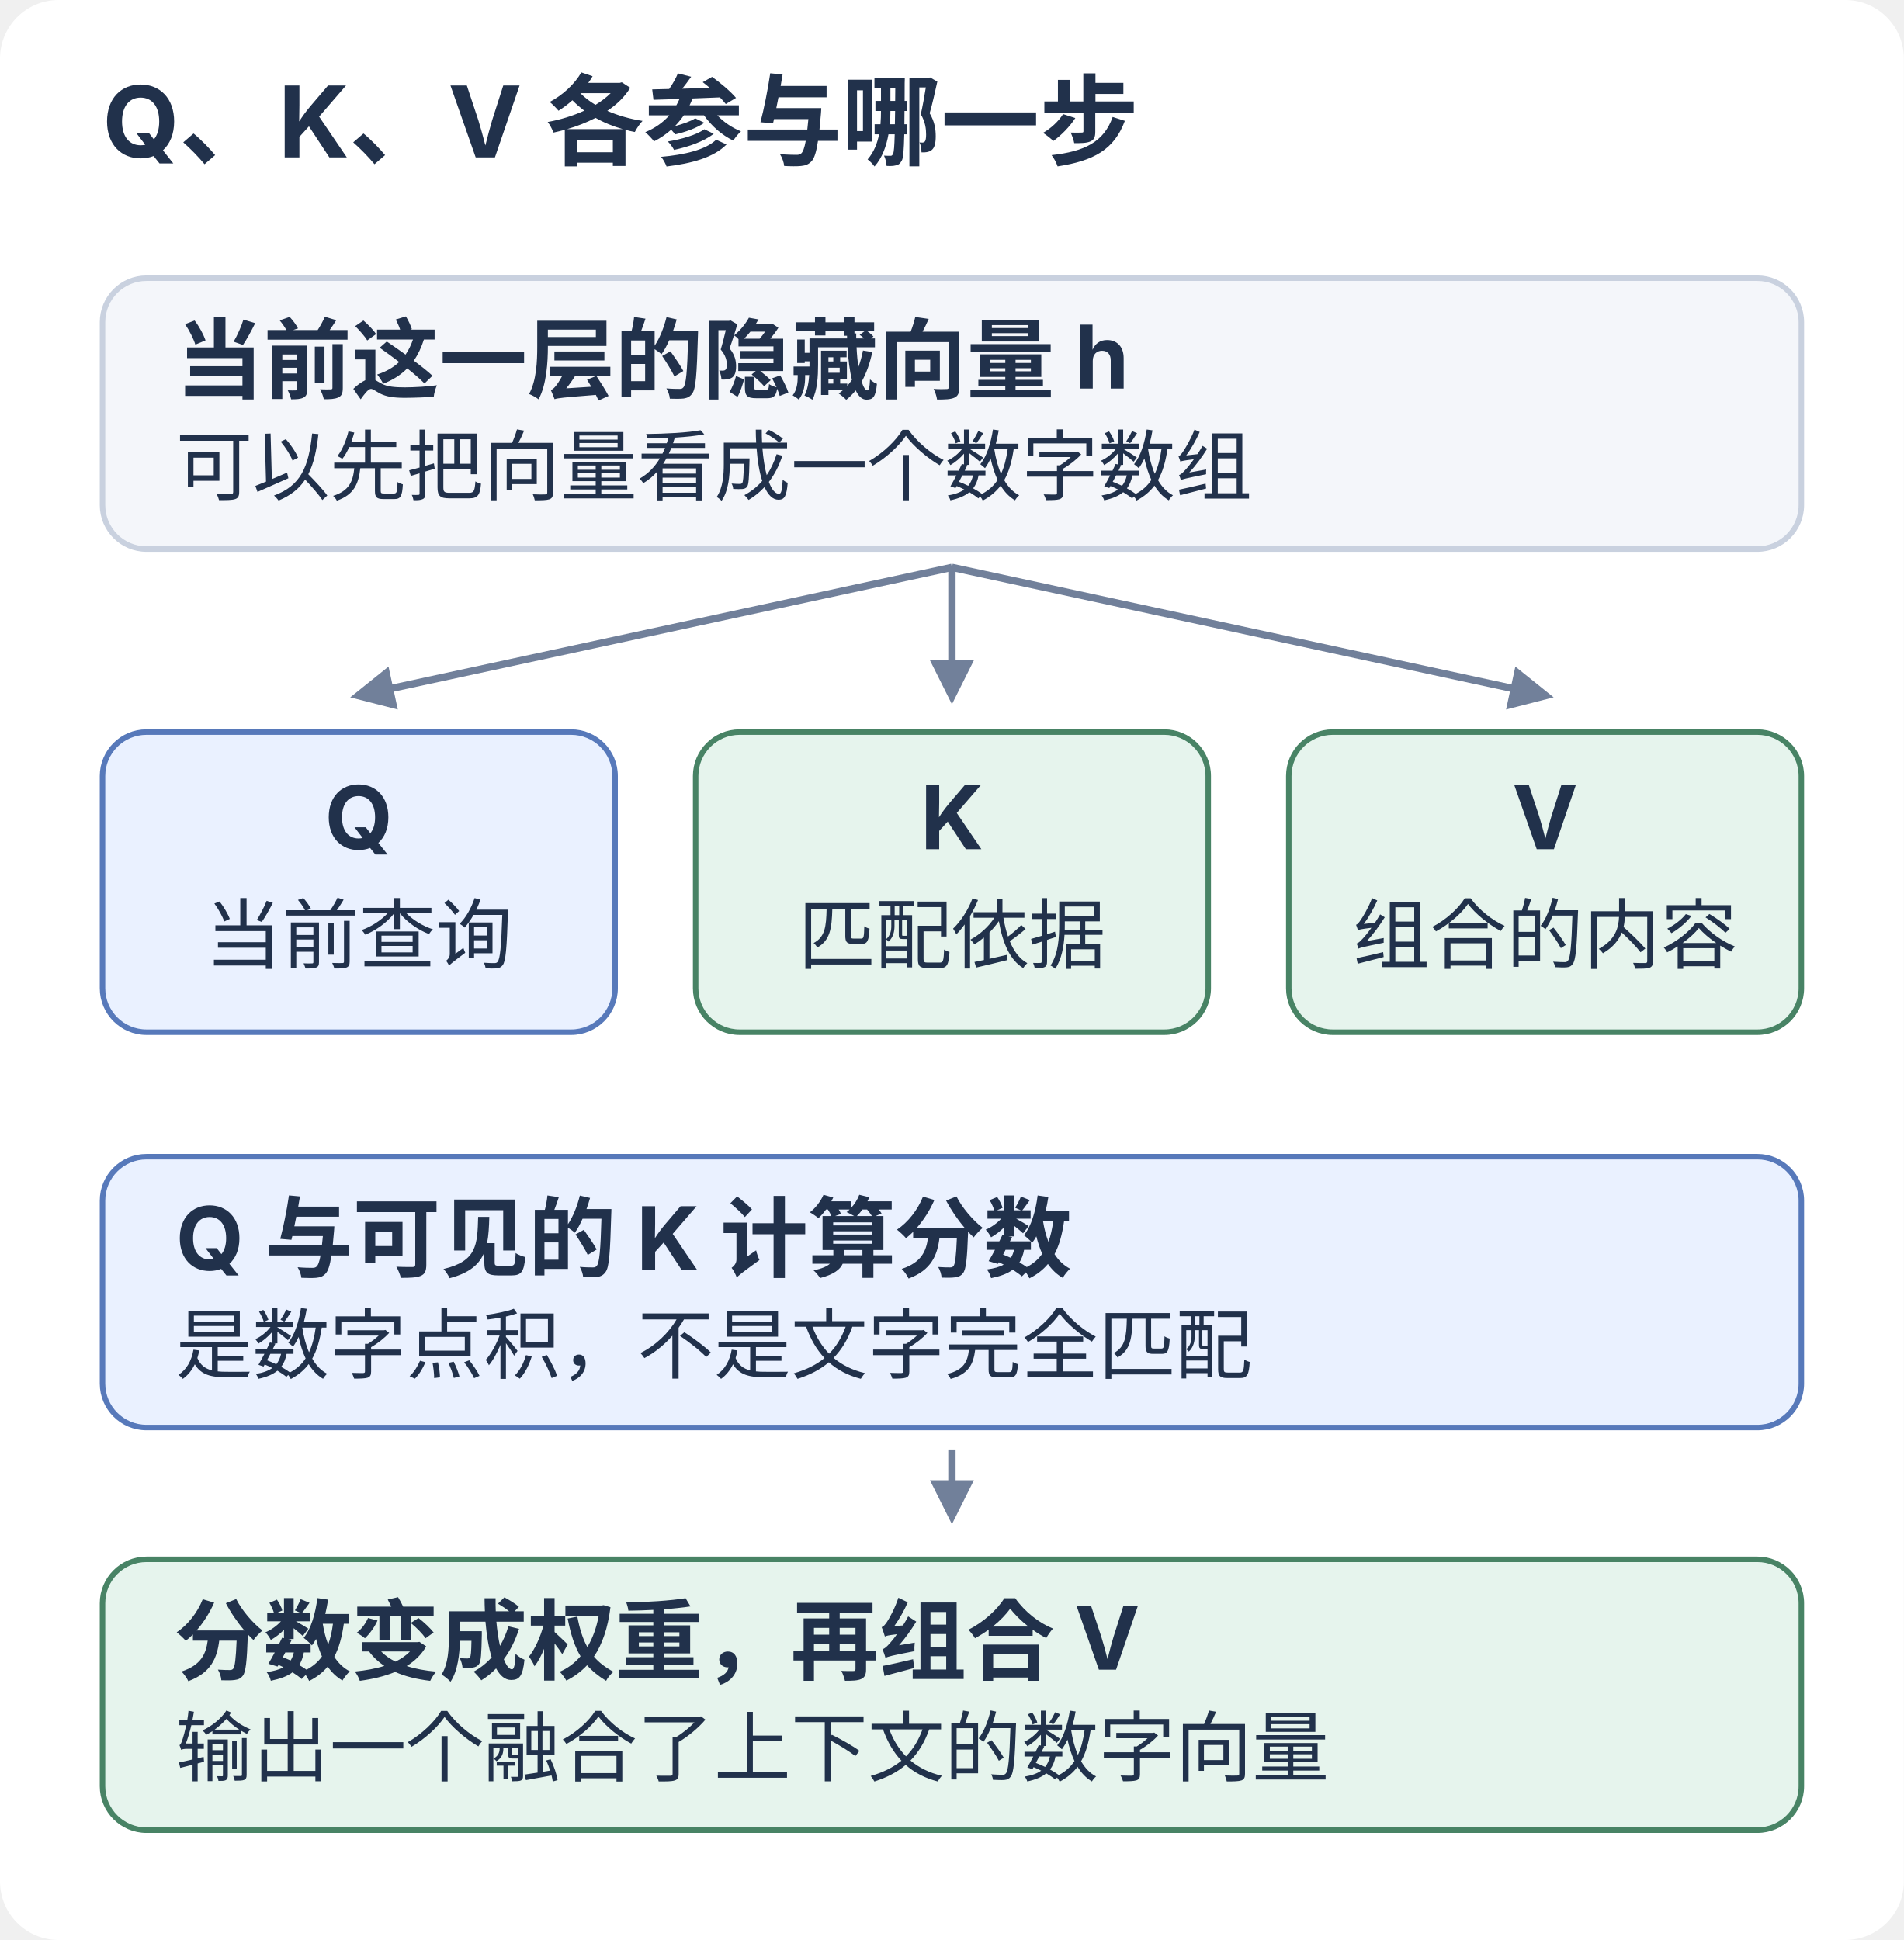
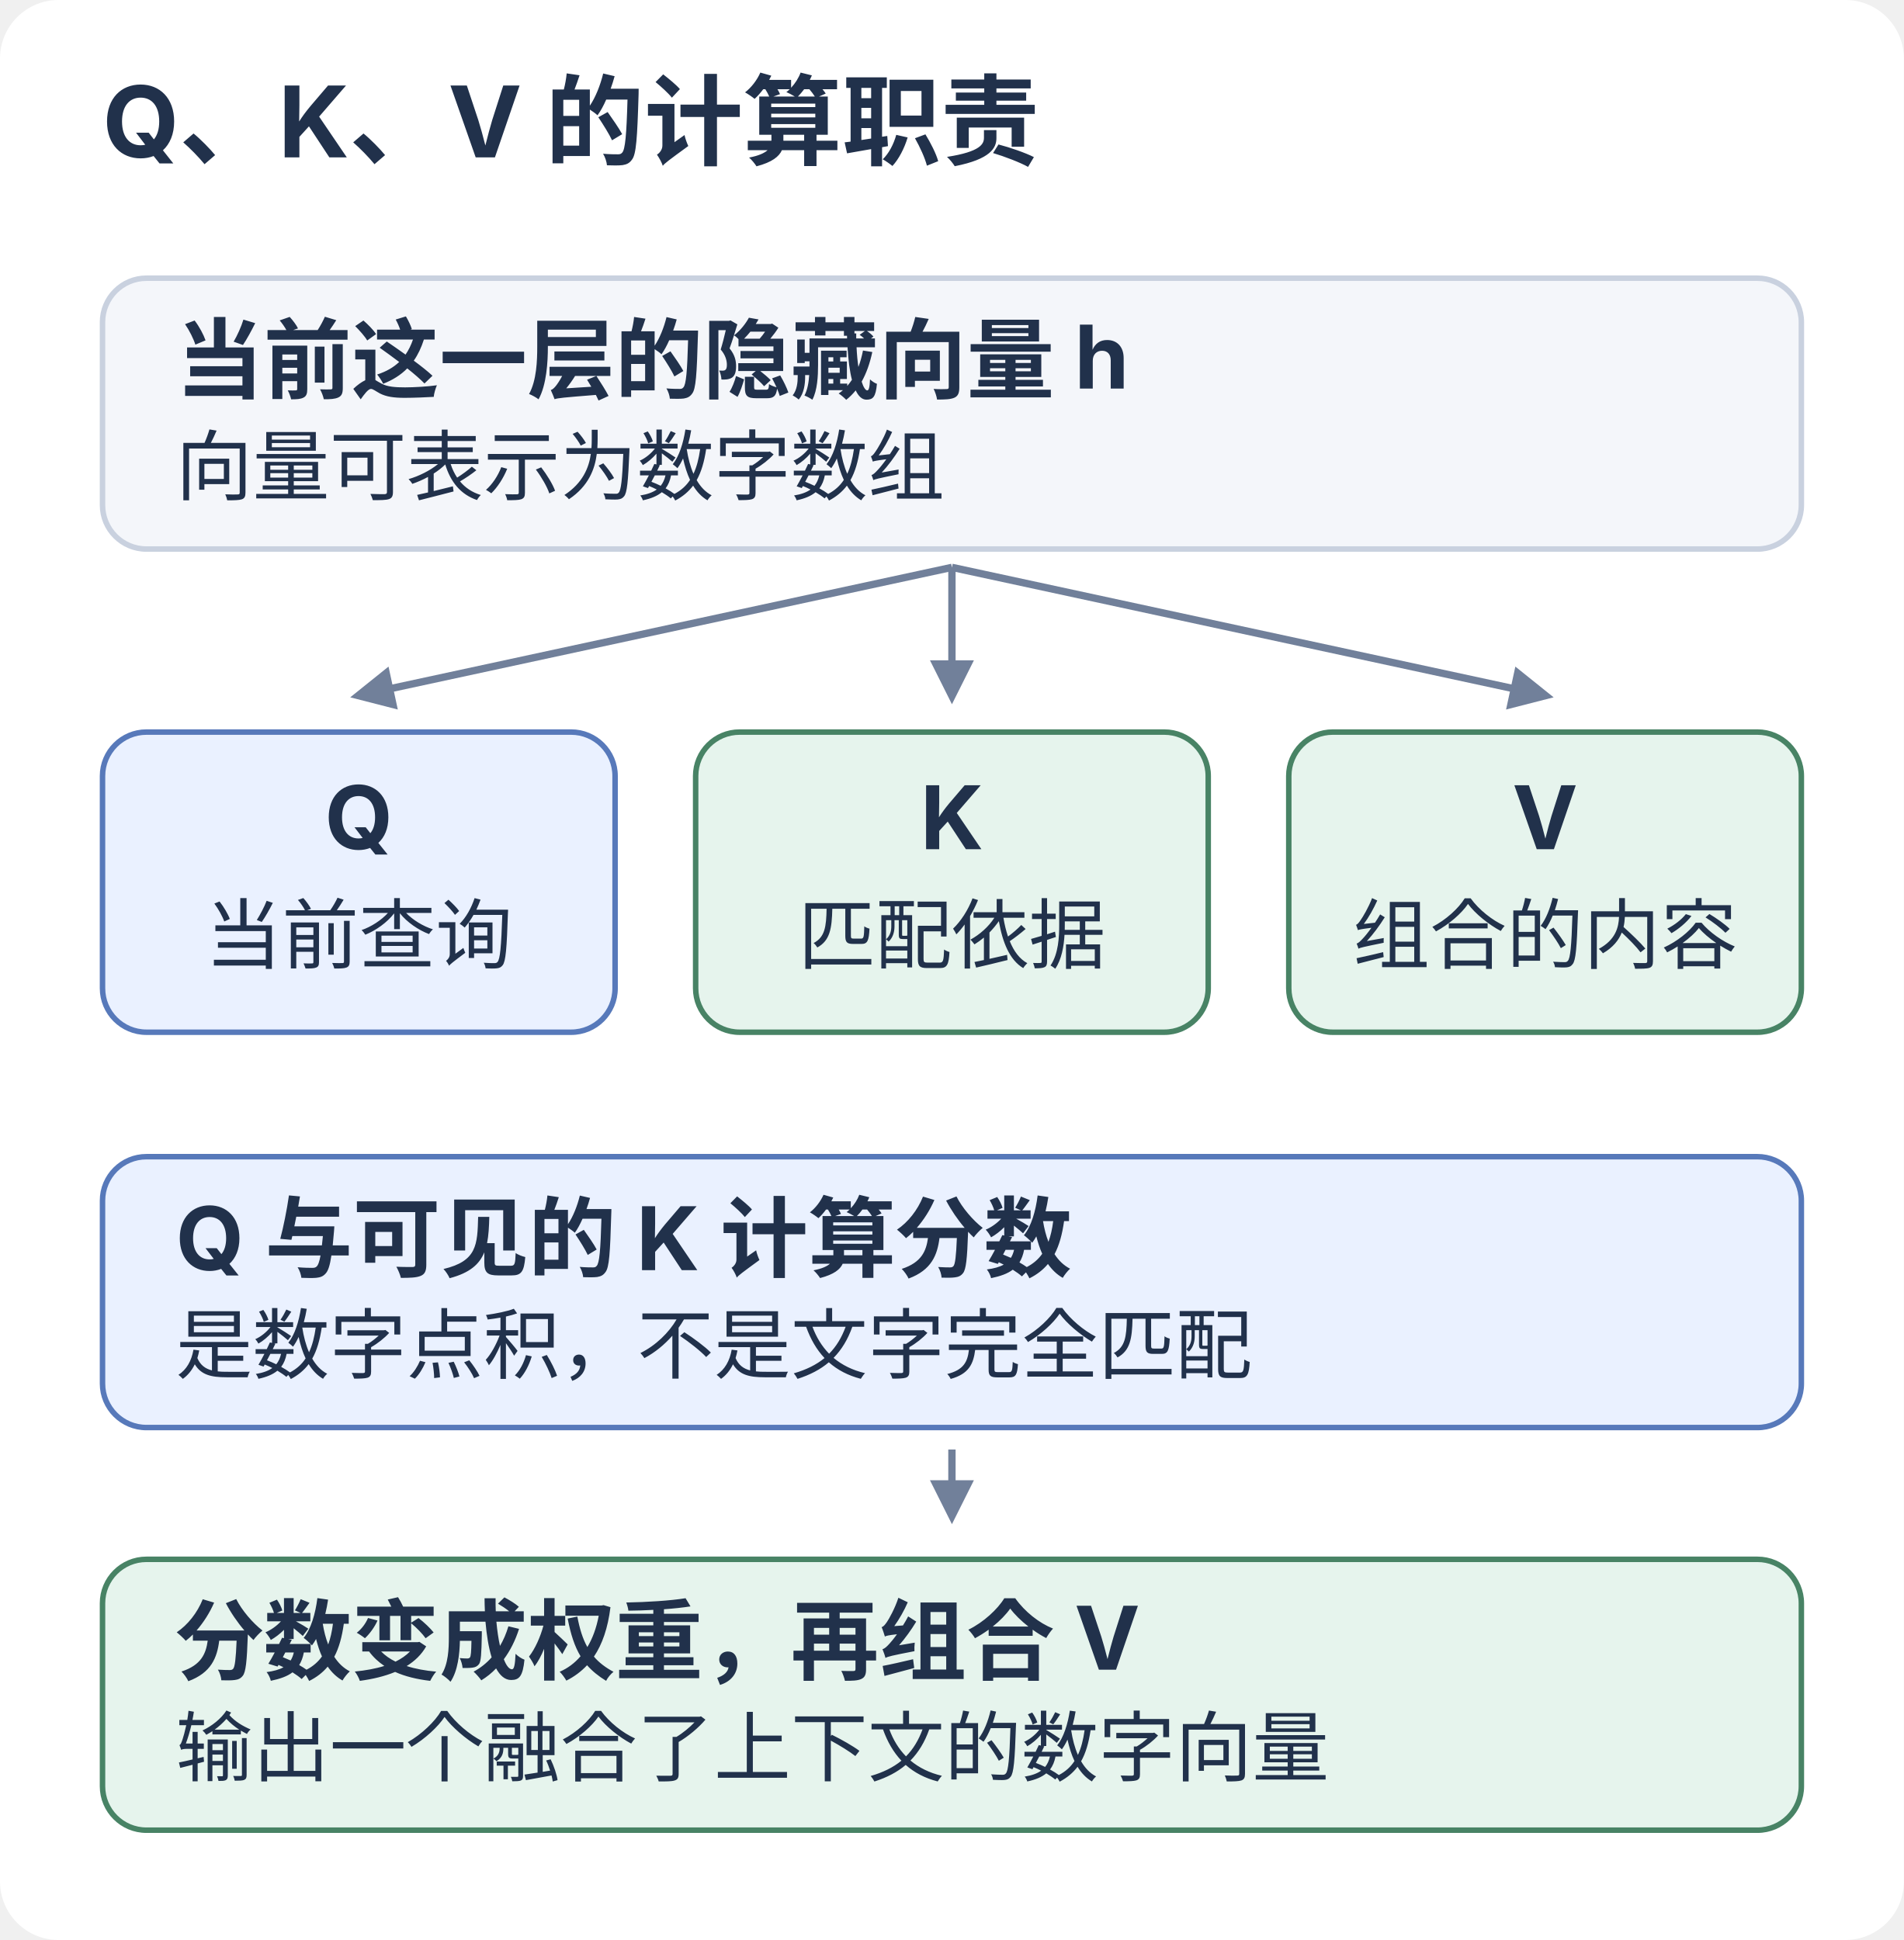
<svg xmlns="http://www.w3.org/2000/svg" width="520" height="530" viewBox="0 0 520 530" role="img" aria-labelledby="title desc">
  <style>
  .canvas{fill:#fff}.panel{fill:#f4f6fa;stroke:#c9d1df}
  .reuse{fill:#e6f4ed;stroke:#488365}.new{fill:#eaf1ff;stroke:#5779ba}
  .change{fill:#fff1dc;stroke:#ab742c}.blocked{fill:#eef0f4;stroke:#c6cdd7}
  rect{stroke-width:1.5}text{font-family:-apple-system,BlinkMacSystemFont,'PingFang SC','Microsoft YaHei',sans-serif;fill:#21314b;font-size:24px}
  .title{font-size:27px;font-weight:650}.small{font-size:21px}.bold{font-weight:650}
  .arrow{fill:none;stroke:#71809a;stroke-width:2;marker-end:url(#arrow)}
  .line{fill:none;stroke:#71809a;stroke-width:2}
  @media(prefers-color-scheme:dark){
    .canvas{fill:#151e2b}.panel{fill:#222e40;stroke:#52617a}
    .reuse{fill:#1d3d32;stroke:#70b28e}.new{fill:#263958;stroke:#83a7e4}
    .change{fill:#493724;stroke:#c9a366}.blocked{fill:#293141;stroke:#566174}
    text{fill:#edf2fa}.arrow,.line{stroke:#9aa9c0}
  }
</style>
  <defs>
    <marker id="arrow" viewBox="0 0 10 10" refX="8" refY="5" markerWidth="6" markerHeight="6" orient="auto-start-reverse">
      <path d="M0 0 L10 5 L0 10 z" fill="#71809a" />
    </marker>
  </defs>
  <rect class="canvas" x="0" y="0" width="520" height="530" rx="16" />
-   <text x="28" y="43" class="title" text-anchor="start">Q、K、V 各参与哪一步</text>
+   <text x="28" y="43" class="title" text-anchor="start">Q、K、V 的计算职责</text>
  <rect x="28" y="76" width="464" height="74" rx="12" class="panel" />
  <text x="48" y="107" class="bold" text-anchor="start">当前这一层的隐藏向量 h</text>
-   <text x="48" y="135" class="small" text-anchor="start">可以先把向量看成一个数字数组</text>
+   <text x="48" y="135" class="small" text-anchor="start">向量可表示为数字数组</text>
  <path class="arrow" d="M260 155 L98 190" />
  <rect x="28" y="200" width="140" height="82" rx="12" class="new" />
  <text x="98" y="232" class="bold" text-anchor="middle">Q</text>
  <text x="98" y="263" class="small" text-anchor="middle">当前查询</text>
  <path class="arrow" d="M260 155 L260 190" />
  <rect x="190" y="200" width="140" height="82" rx="12" class="reuse" />
  <text x="260" y="232" class="bold" text-anchor="middle">K</text>
  <text x="260" y="263" class="small" text-anchor="middle">匹配依据</text>
  <path class="arrow" d="M260 155 L422 190" />
  <rect x="352" y="200" width="140" height="82" rx="12" class="reuse" />
  <text x="422" y="232" class="bold" text-anchor="middle">V</text>
  <text x="422" y="263" class="small" text-anchor="middle">组合的内容</text>
  <rect x="28" y="316" width="464" height="74" rx="12" class="new" />
  <text x="48" y="347" class="bold" text-anchor="start">Q 与可见的 K 计算分数</text>
  <text x="48" y="375" class="small" text-anchor="start">是数字点积，不是文字完全匹配</text>
  <path class="arrow" d="M260 396 L260 414" />
  <rect x="28" y="426" width="464" height="74" rx="12" class="reuse" />
  <text x="48" y="457" class="bold" text-anchor="start">分数变成权重，再组合 V</text>
  <text x="48" y="485" class="small" text-anchor="start">输出一个融合了上下文的数字向量</text>
</svg>
